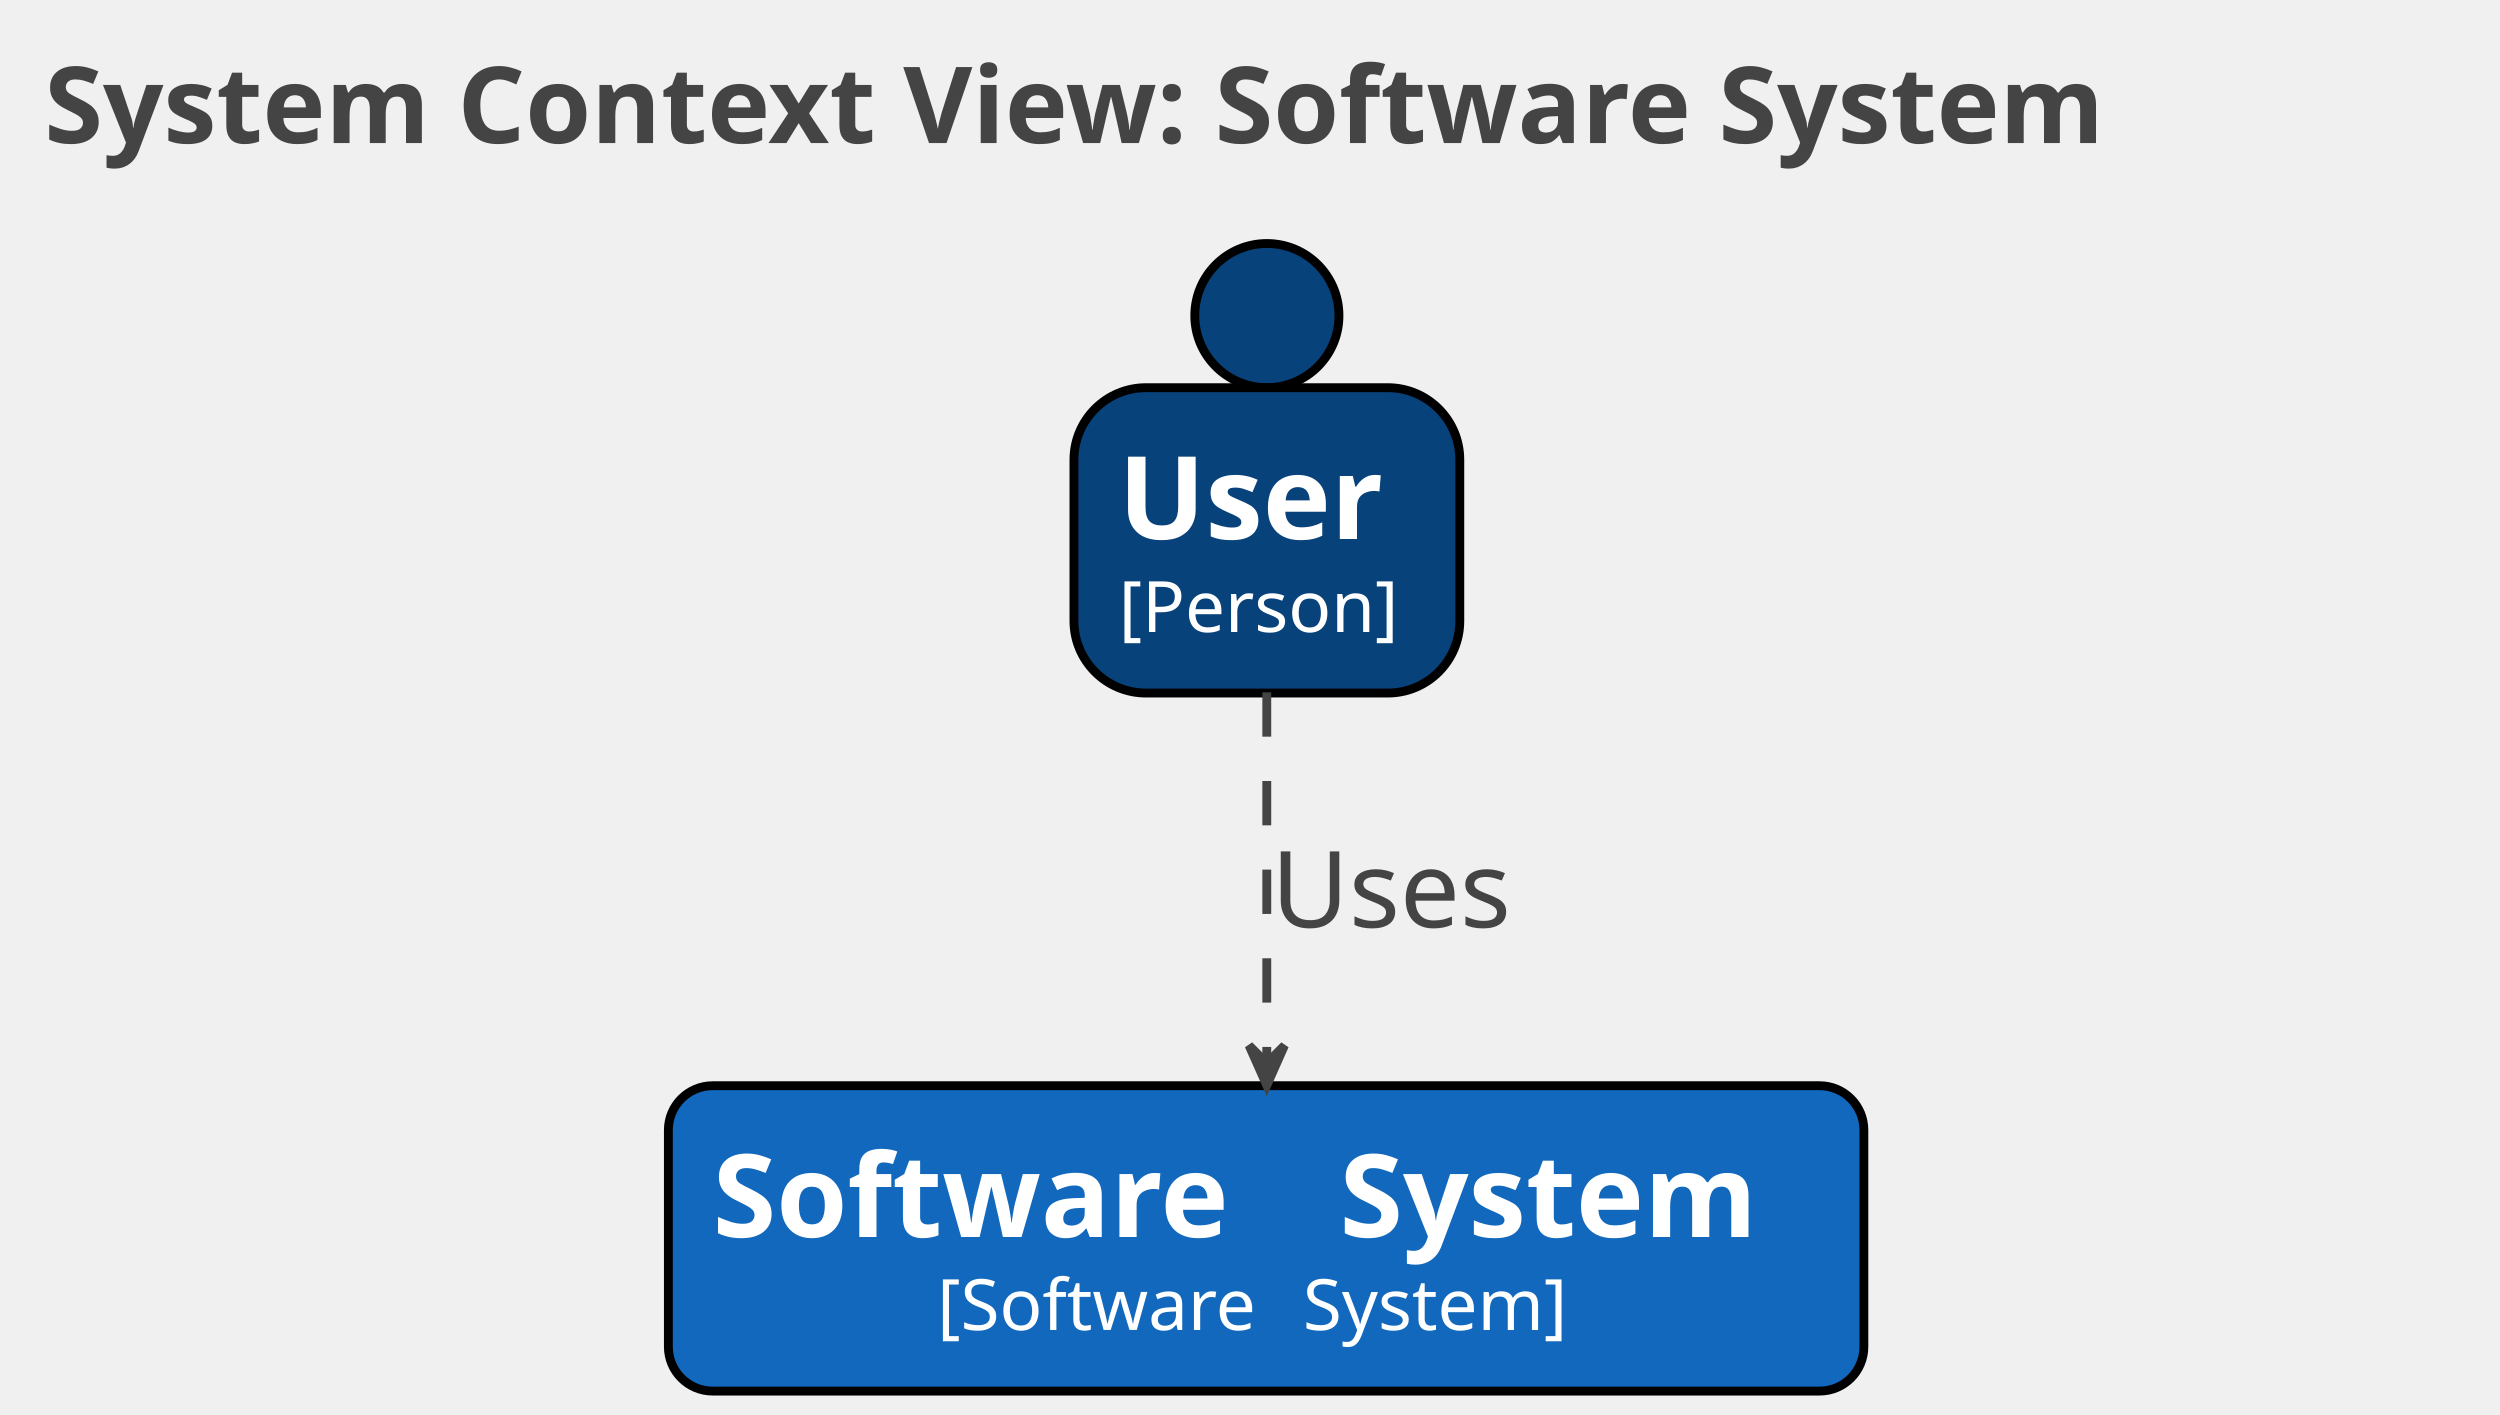
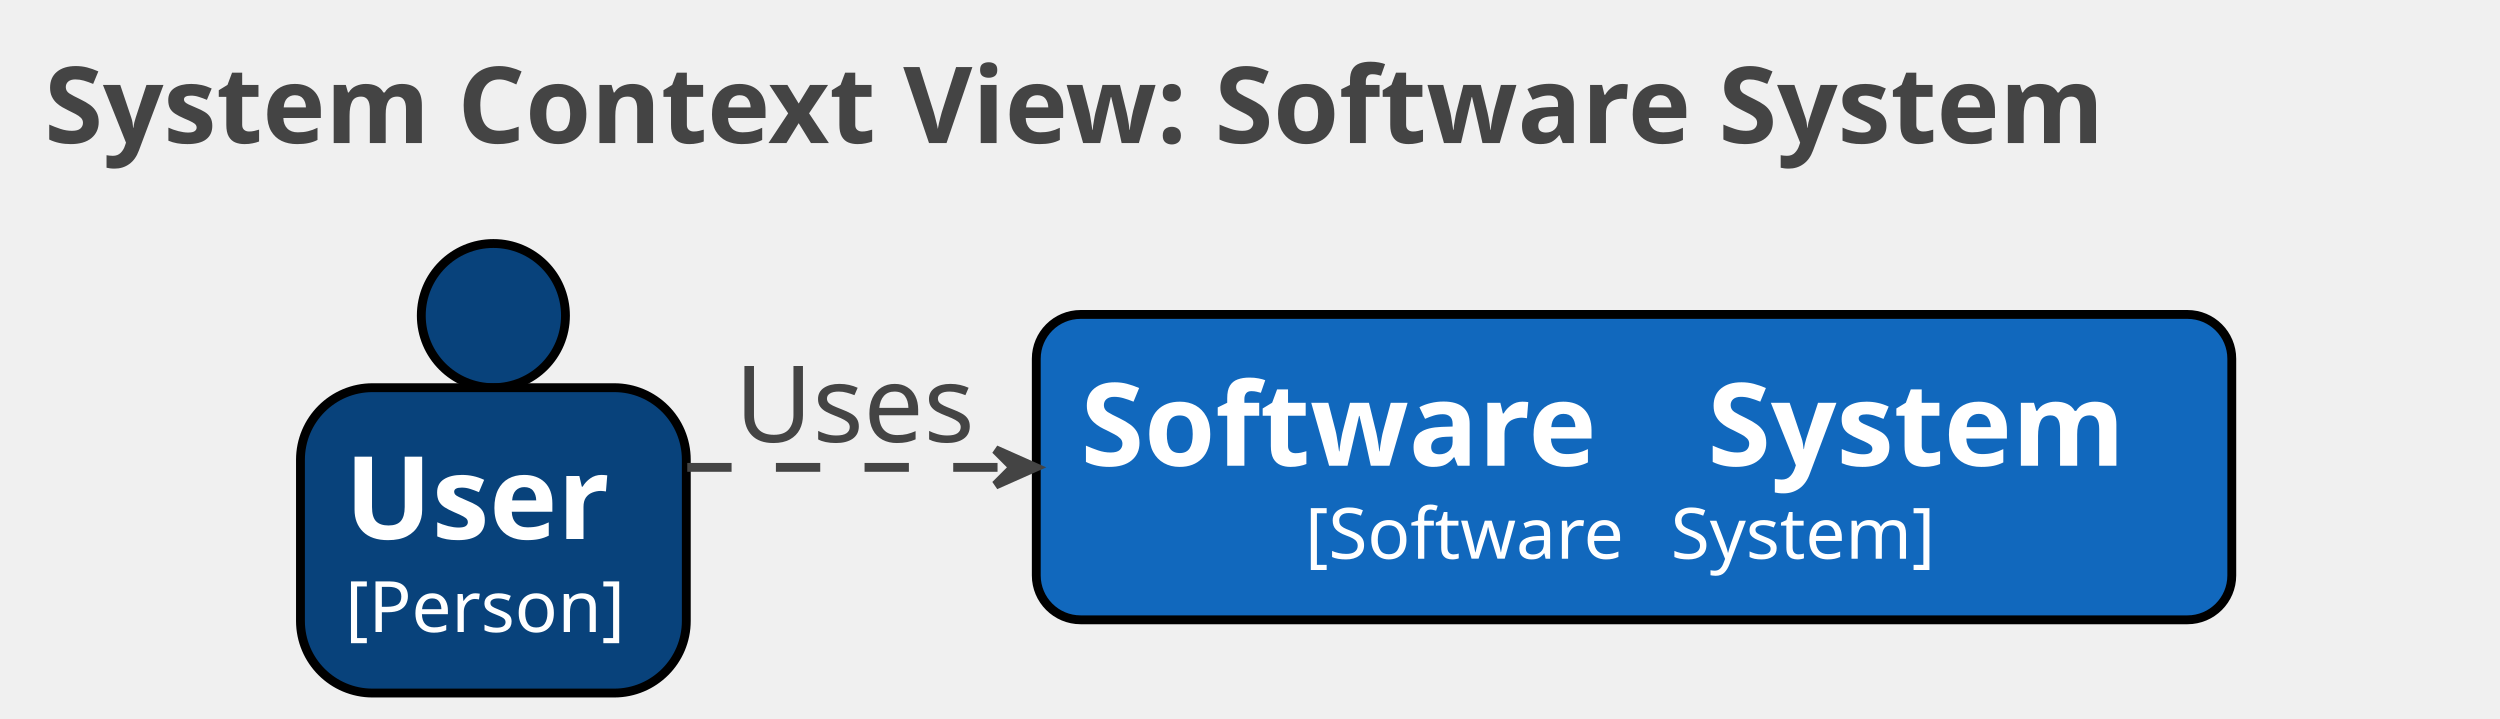
- <svg xmlns="http://www.w3.org/2000/svg" contentStyleType="text/css" data-diagram-type="DESCRIPTION" height="319px" preserveAspectRatio="none" style="width:564px;height:319px;background:#FFFFFF;" version="1.1" viewBox="0 0 564 319" width="564px" zoomAndPan="magnify">
+ <svg xmlns="http://www.w3.org/2000/svg" contentStyleType="text/css" data-diagram-type="DESCRIPTION" height="162px" preserveAspectRatio="none" style="width:564px;height:162px;background:#FFFFFF;" version="1.1" viewBox="0 0 564 162" width="564px" zoomAndPan="magnify">
  <defs />
  <g>
    <g class="title" data-source-line="1">
      <text fill="#444444" font-family="sans-serif" font-size="24" font-weight="bold" lengthAdjust="spacing" textLength="536.273" x="10" y="32.277">System Context View: Software System</text>
    </g>
    <g class="entity" data-qualified-name="User" data-source-line="49" id="ent0002">
-       <ellipse cx="285.807" cy="71.199" fill="#08427B" rx="16.262" ry="16.262" style="stroke:#000000;stroke-width:2;" />
-       <rect fill="#08427B" height="68.891" rx="16.262" ry="16.262" style="stroke:#000000;stroke-width:2;" width="87.044" x="242.285" y="87.461" />
-       <text fill="#FFFFFF" font-family="sans-serif" font-size="26" font-weight="bold" lengthAdjust="spacing" textLength="67.044" x="252.285" y="121.595">User</text>
-       <text fill="#FFFFFF" font-family="sans-serif" font-size="16" lengthAdjust="spacing" textLength="66.82" x="252.397" y="142.578">[Person]</text>
+       <ellipse cx="111.307" cy="71.199" fill="#08427B" rx="16.262" ry="16.262" style="stroke:#000000;stroke-width:2;" />
+       <rect fill="#08427B" height="68.891" rx="16.262" ry="16.262" style="stroke:#000000;stroke-width:2;" width="87.044" x="67.785" y="87.461" />
+       <text fill="#FFFFFF" font-family="sans-serif" font-size="26" font-weight="bold" lengthAdjust="spacing" textLength="67.044" x="77.785" y="121.595">User</text>
+       <text fill="#FFFFFF" font-family="sans-serif" font-size="16" lengthAdjust="spacing" textLength="66.82" x="77.897" y="142.578">[Person]</text>
    </g>
    <g class="entity" data-qualified-name="SoftwareSystem" data-source-line="50" id="ent0003">
-       <rect fill="#1168BD" height="68.891" rx="10" ry="10" style="stroke:#000000;stroke-width:2;" width="269.704" x="150.785" y="244.938" />
-       <text fill="#FFFFFF" font-family="sans-serif" font-size="26" font-weight="bold" lengthAdjust="spacing" textLength="132.349" x="160.785" y="279.071">Software</text>
-       <text fill="#FFFFFF" font-family="sans-serif" font-size="26" font-weight="bold" lengthAdjust="spacing" textLength="9.052" x="293.133" y="279.071"> </text>
-       <text fill="#FFFFFF" font-family="sans-serif" font-size="26" font-weight="bold" lengthAdjust="spacing" textLength="108.304" x="302.185" y="279.071">System</text>
-       <text fill="#FFFFFF" font-family="sans-serif" font-size="16" lengthAdjust="spacing" textLength="77.406" x="211.438" y="300.055">[Software</text>
-       <text fill="#FFFFFF" font-family="sans-serif" font-size="16" lengthAdjust="spacing" textLength="5.086" x="288.844" y="300.055"> </text>
-       <text fill="#FFFFFF" font-family="sans-serif" font-size="16" lengthAdjust="spacing" textLength="65.906" x="293.93" y="300.055">System]</text>
+       <rect fill="#1168BD" height="68.891" rx="10" ry="10" style="stroke:#000000;stroke-width:2;" width="269.704" x="233.785" y="70.938" />
+       <text fill="#FFFFFF" font-family="sans-serif" font-size="26" font-weight="bold" lengthAdjust="spacing" textLength="132.349" x="243.785" y="105.071">Software</text>
+       <text fill="#FFFFFF" font-family="sans-serif" font-size="26" font-weight="bold" lengthAdjust="spacing" textLength="9.052" x="376.133" y="105.071"> </text>
+       <text fill="#FFFFFF" font-family="sans-serif" font-size="26" font-weight="bold" lengthAdjust="spacing" textLength="108.304" x="385.185" y="105.071">System</text>
+       <text fill="#FFFFFF" font-family="sans-serif" font-size="16" lengthAdjust="spacing" textLength="77.406" x="294.438" y="126.055">[Software</text>
+       <text fill="#FFFFFF" font-family="sans-serif" font-size="16" lengthAdjust="spacing" textLength="5.086" x="371.844" y="126.055"> </text>
+       <text fill="#FFFFFF" font-family="sans-serif" font-size="16" lengthAdjust="spacing" textLength="65.906" x="376.93" y="126.055">System]</text>
    </g>
    <g class="link" data-entity-1="ent0002" data-entity-2="ent0003" data-link-type="dependency" data-source-line="52" id="lnk4">
-       <path d="M285.785,156.188 C285.785,184.657 285.785,213.627 285.785,238.857" fill="none" id="User-to-SoftwareSystem" style="stroke:#444444;stroke-width:2;stroke-dasharray:10,10;" />
-       <polygon fill="#444444" points="285.785,244.857,289.785,235.857,285.785,239.857,281.785,235.857,285.785,244.857" style="stroke:#444444;stroke-width:2;" />
-       <text fill="#444444" font-family="sans-serif" font-size="24" lengthAdjust="spacing" textLength="57.34" x="286.785" y="209.215">Uses</text>
+       <path d="M155.045,105.438 C176.995,105.438 199.075,105.438 227.575,105.438" fill="none" id="User-to-SoftwareSystem" style="stroke:#444444;stroke-width:2;stroke-dasharray:10,10;" />
+       <polygon fill="#444444" points="233.575,105.438,224.575,101.438,228.575,105.438,224.575,109.438,233.575,105.438" style="stroke:#444444;stroke-width:2;" />
+       <text fill="#444444" font-family="sans-serif" font-size="24" lengthAdjust="spacing" textLength="57.34" x="165.785" y="99.715">Uses</text>
    </g>
  </g>
</svg>
